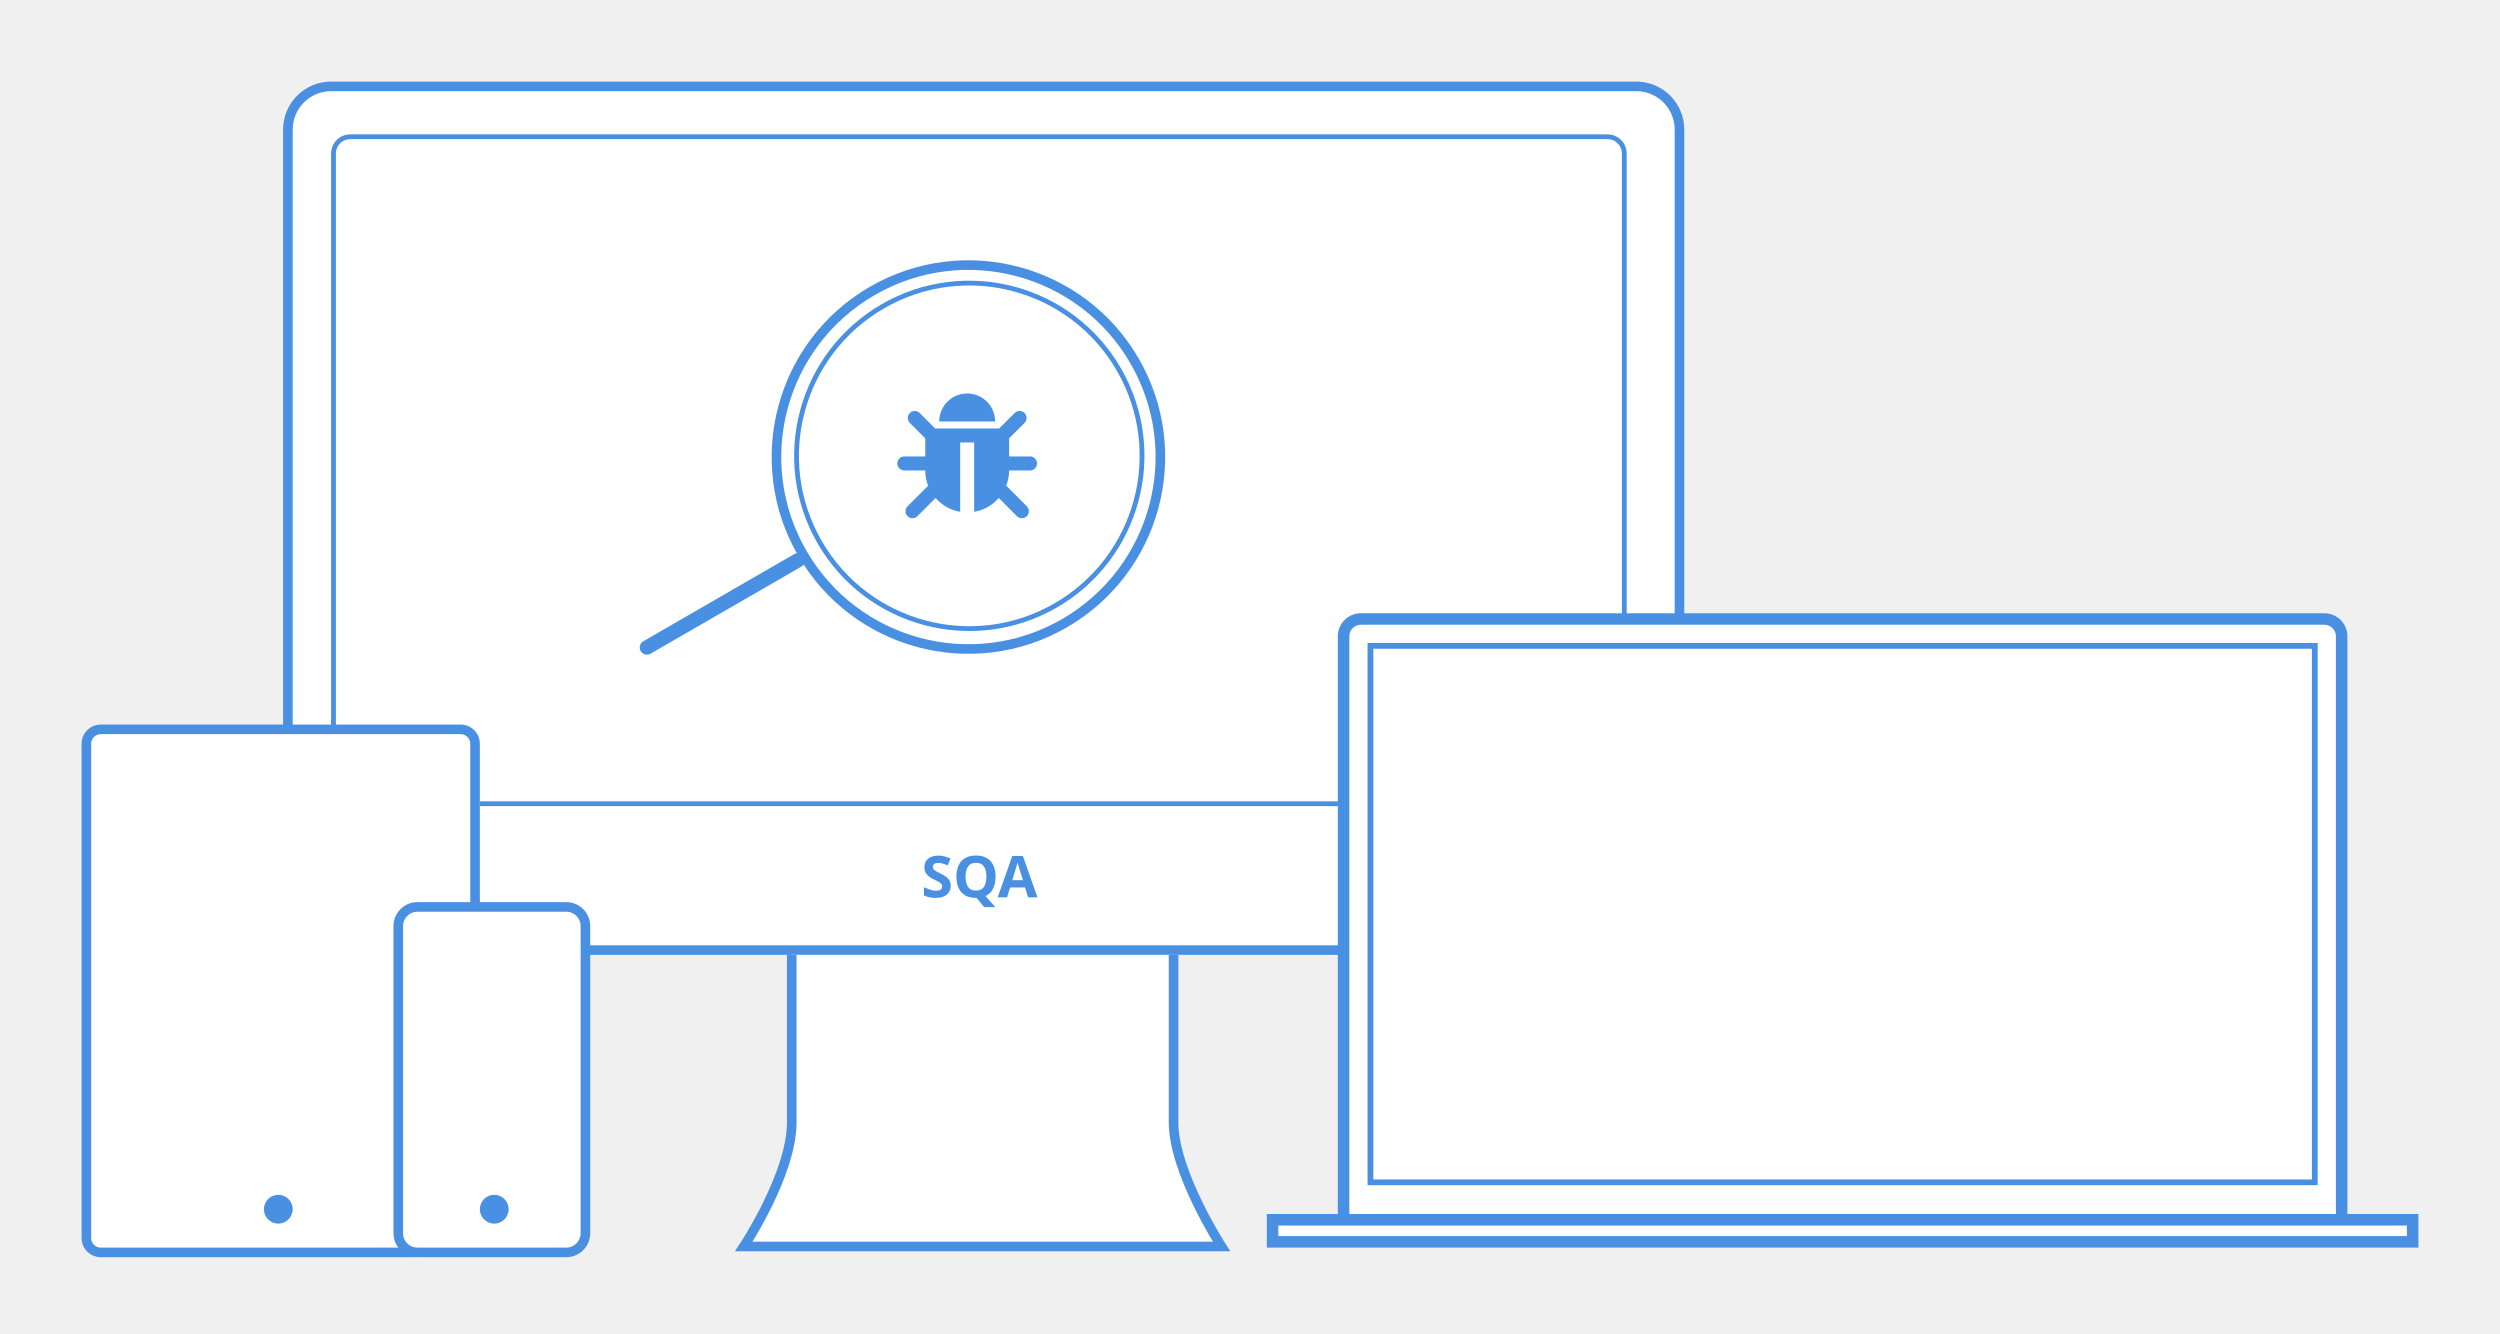
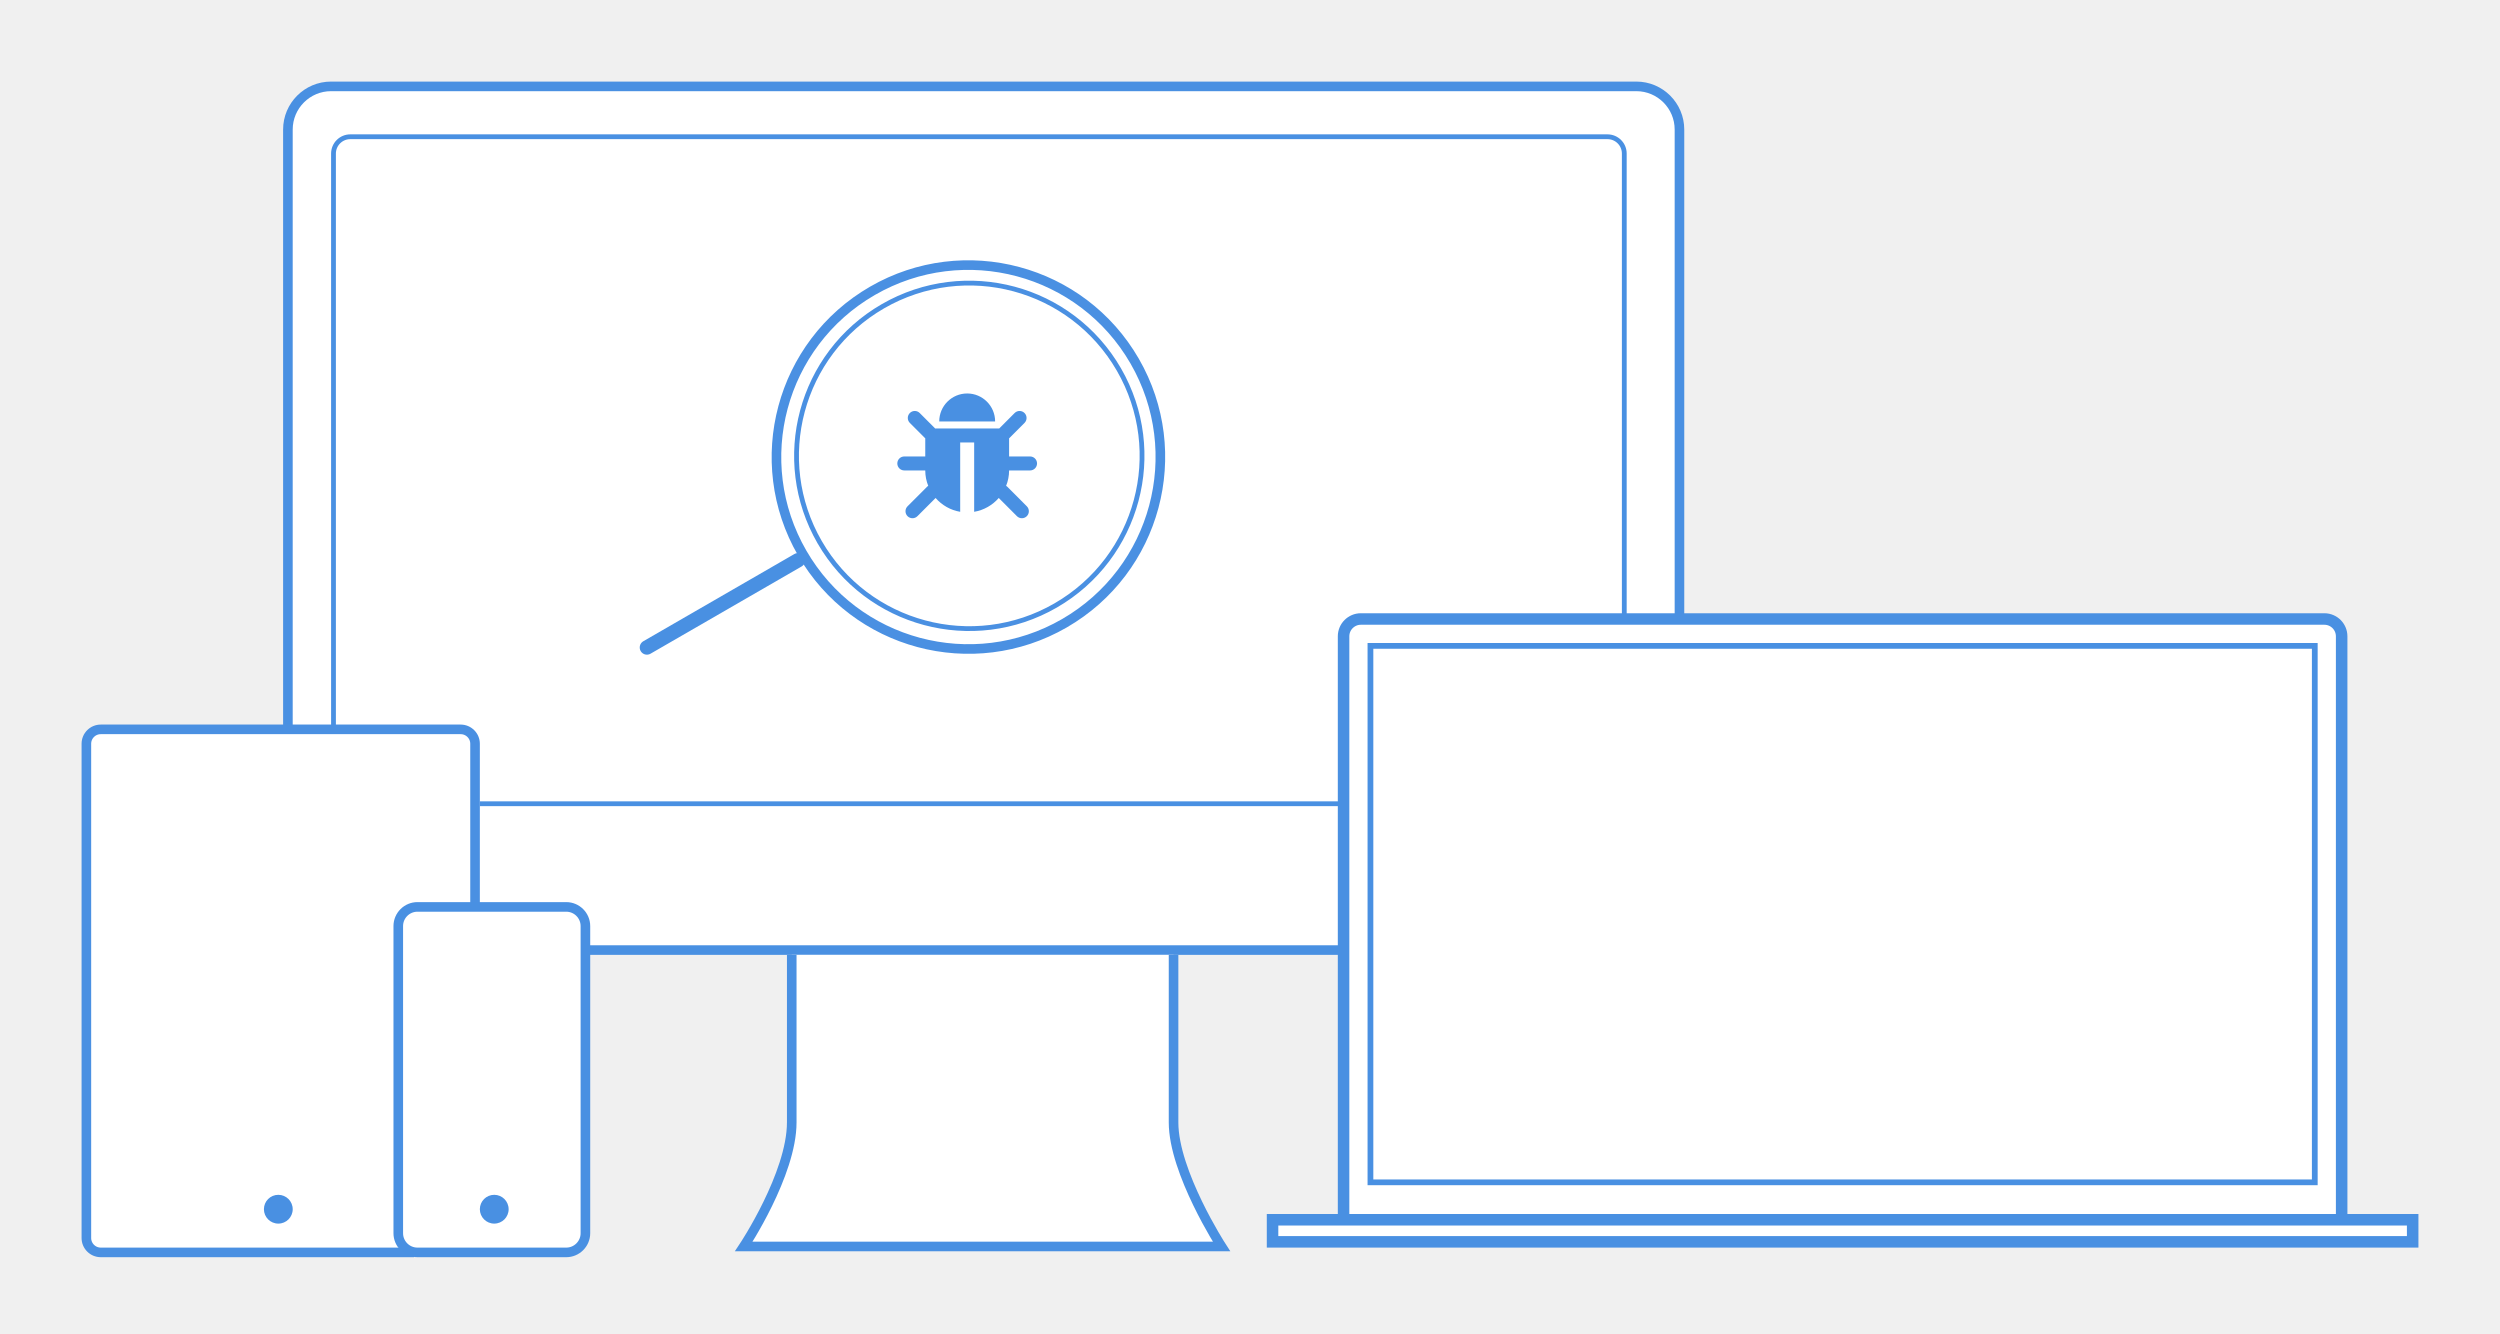
<svg xmlns="http://www.w3.org/2000/svg" xmlns:xlink="http://www.w3.org/1999/xlink" width="521px" height="278px" viewBox="0 0 521 278" version="1.1">
  <defs>
    <rect id="path-1" x="42" y="0" width="292" height="182" rx="10" />
    <mask id="mask-2" maskContentUnits="userSpaceOnUse" maskUnits="objectBoundingBox" x="0" y="0" width="292" height="182" fill="white">
      <use xlink:href="#path-1" />
    </mask>
    <path d="M69.279,245 L4.007,245 C1.794,245 0,243.211 0,241 L0,138 L0,138 C0,135.791 1.791,134 4.003,134 L78.997,134 C81.208,134 83,135.791 83,137.993 L83,172.186" id="path-3" />
    <mask id="mask-4" maskContentUnits="userSpaceOnUse" maskUnits="objectBoundingBox" x="0" y="0" width="83" height="111" fill="white">
      <use xlink:href="#path-3" />
    </mask>
    <rect id="path-5" x="65" y="171" width="41" height="74" rx="5" />
    <mask id="mask-6" maskContentUnits="userSpaceOnUse" maskUnits="objectBoundingBox" x="0" y="0" width="41" height="74" fill="white">
      <use xlink:href="#path-5" />
    </mask>
    <path d="M263,114.99 C263,113.339 264.342,112 266,112 L468,112 C469.657,112 471,113.34 471,114.997 L471,237 L263,238 L263,114.99 Z" id="path-7" />
    <mask id="mask-8" maskContentUnits="userSpaceOnUse" maskUnits="objectBoundingBox" x="0" y="0" width="208" height="126" fill="white">
      <use xlink:href="#path-7" />
    </mask>
    <path d="M52,134.558 L52,15.006 C52,12.793 53.796,11 56,11 L318,11 C320.209,11 322,12.787 322,14.996 L322,111.583 M263.519,150 L82.371,150" id="path-9" />
    <mask id="mask-10" maskContentUnits="userSpaceOnUse" maskUnits="objectBoundingBox" x="0" y="0" width="270" height="140" fill="white">
      <use xlink:href="#path-9" />
    </mask>
    <rect id="path-11" x="247" y="236" width="240" height="7" />
    <mask id="mask-12" maskContentUnits="userSpaceOnUse" maskUnits="objectBoundingBox" x="0" y="0" width="240" height="7" fill="white">
      <use xlink:href="#path-11" />
    </mask>
    <polygon id="path-13" points="466 117 466 230 268 230 268 117" />
    <mask id="mask-14" maskContentUnits="userSpaceOnUse" maskUnits="objectBoundingBox" x="0" y="0" width="198" height="113" fill="white">
      <use xlink:href="#path-13" />
    </mask>
  </defs>
  <g id="WEB" stroke="none" stroke-width="1" fill="none" fill-rule="evenodd">
    <g id="Artboard-19">
      <g id="Icon-1" transform="translate(17, 17)">
        <use id="Rectangle-371" stroke="#4990E2" mask="url(#mask-2)" stroke-width="4" fill="#FFFFFF" fill-rule="evenodd" xlink:href="#path-1" />
-         <text id="Type-something" font-family="Multicolore, Multicolore " font-size="12" font-weight="bold" fill="#4990E2">
-           <tspan x="175" y="170">SQA</tspan>
-         </text>
        <path d="M227.569,182 L227.569,216.9 C227.569,227.299 237.569,242.77 237.569,242.77 L138,242.77 C138,242.77 148,227.708 148,216.9 C148,206.093 148,182 148,182" id="Rectangle-190" stroke="#4990E2" stroke-width="2" fill="#FFFFFF" fill-rule="evenodd" />
        <use id="Rectangle-359" stroke="#4A90E2" mask="url(#mask-4)" stroke-width="4" fill="#FFFFFF" fill-rule="evenodd" xlink:href="#path-3" />
        <circle id="Oval-43" fill="#4990E2" fill-rule="evenodd" cx="41" cy="235" r="3" />
        <use id="Rectangle-360" stroke="#4990E2" mask="url(#mask-6)" stroke-width="4" fill="#FFFFFF" fill-rule="evenodd" xlink:href="#path-5" />
        <use id="Rectangle-370" stroke="#979797" mask="url(#mask-8)" stroke-width="2" fill="#FFFFFF" fill-rule="evenodd" xlink:href="#path-7" />
        <circle id="Oval-43-Copy-4" fill="#4990E2" fill-rule="evenodd" cx="86" cy="235" r="3" />
        <use id="Rectangle-359" stroke="#4990E2" mask="url(#mask-10)" stroke-width="2" xlink:href="#path-9" />
        <path d="M308.974,112 L467.393,112 C469.385,112 471,113.613 471,115.613 L471,235.993 M263,237.259 L263,163.799 L263,115.601 C263,113.612 264.622,112 266.596,112 L309.324,112" id="Rectangle-361" stroke="#4990E2" stroke-width="2.4" />
        <use id="Rectangle-361" stroke="#4990E2" mask="url(#mask-12)" stroke-width="4.8" fill="#FFFFFF" fill-rule="evenodd" xlink:href="#path-11" />
        <use id="Rectangle-362" stroke="#4990E2" mask="url(#mask-14)" stroke-width="2.4" xlink:href="#path-13" />
        <g id="Group" stroke-width="1" fill-rule="evenodd" transform="translate(167.9308, 88) rotate(-300) translate(-167.9308, -88) translate(127.9309, 28.5)">
          <circle id="Oval-115" stroke="#4A90E2" stroke-width="2" cx="40" cy="40" r="40" />
          <path d="M40.866,81.516 L40.866,117.866" id="Path-903" stroke="#4990E2" stroke-width="3" stroke-linecap="round" stroke-linejoin="round" />
        </g>
        <g id="Group-Copy" stroke-width="1" fill-rule="evenodd" transform="translate(185, 78) rotate(-300) translate(-185, -78) translate(149, 42)" stroke="#4A90E2">
          <circle id="Oval-115" cx="36" cy="36" r="36" />
        </g>
        <g id="bug" stroke-width="1" fill-rule="evenodd" transform="translate(170, 65)" fill="#4990E2">
          <g id="Bug">
            <path d="M14.56,0 C11.343,0 8.736,2.612 8.736,5.833 L20.384,5.833 C20.384,2.612 17.777,0 14.56,0 L14.56,0 Z M27.664,13.125 L23.296,13.125 L23.296,9.484 C23.296,9.443 23.286,9.406 23.284,9.366 L26.509,6.135 C27.078,5.566 27.078,4.643 26.509,4.073 C25.941,3.503 25.019,3.503 24.451,4.073 L21.225,7.304 C21.185,7.301 21.148,7.292 21.108,7.292 L8.012,7.292 C7.972,7.292 7.935,7.301 7.895,7.304 L4.669,4.073 C4.101,3.503 3.179,3.503 2.611,4.073 C2.042,4.643 2.042,5.566 2.611,6.135 L5.836,9.366 C5.834,9.406 5.824,9.443 5.824,9.484 L5.824,13.125 L1.456,13.125 C0.652,13.125 0,13.778 0,14.583 C0,15.389 0.652,16.042 1.456,16.042 L5.824,16.042 C5.824,17.179 6.051,18.26 6.446,19.256 C6.382,19.302 6.308,19.328 6.251,19.386 L2.132,23.51 C1.564,24.08 1.564,25.003 2.132,25.573 C2.701,26.142 3.623,26.142 4.191,25.573 L7.979,21.779 C9.278,23.269 11.07,24.318 13.104,24.661 L13.104,10.208 L16.016,10.208 L16.016,24.661 C18.05,24.318 19.842,23.269 21.141,21.779 L24.929,25.573 C25.497,26.142 26.419,26.142 26.988,25.573 C27.556,25.003 27.556,24.08 26.988,23.51 L22.869,19.386 C22.812,19.328 22.738,19.302 22.674,19.256 C23.069,18.26 23.296,17.179 23.296,16.042 L27.664,16.042 C28.468,16.042 29.12,15.389 29.12,14.583 C29.12,13.778 28.468,13.125 27.664,13.125 L27.664,13.125 Z" id="Shape" />
          </g>
        </g>
        <path d="M83,150.5 L262.971,150.5" id="Path-908-Copy" stroke="#4990E2" stroke-width="1" />
      </g>
    </g>
  </g>
</svg>
